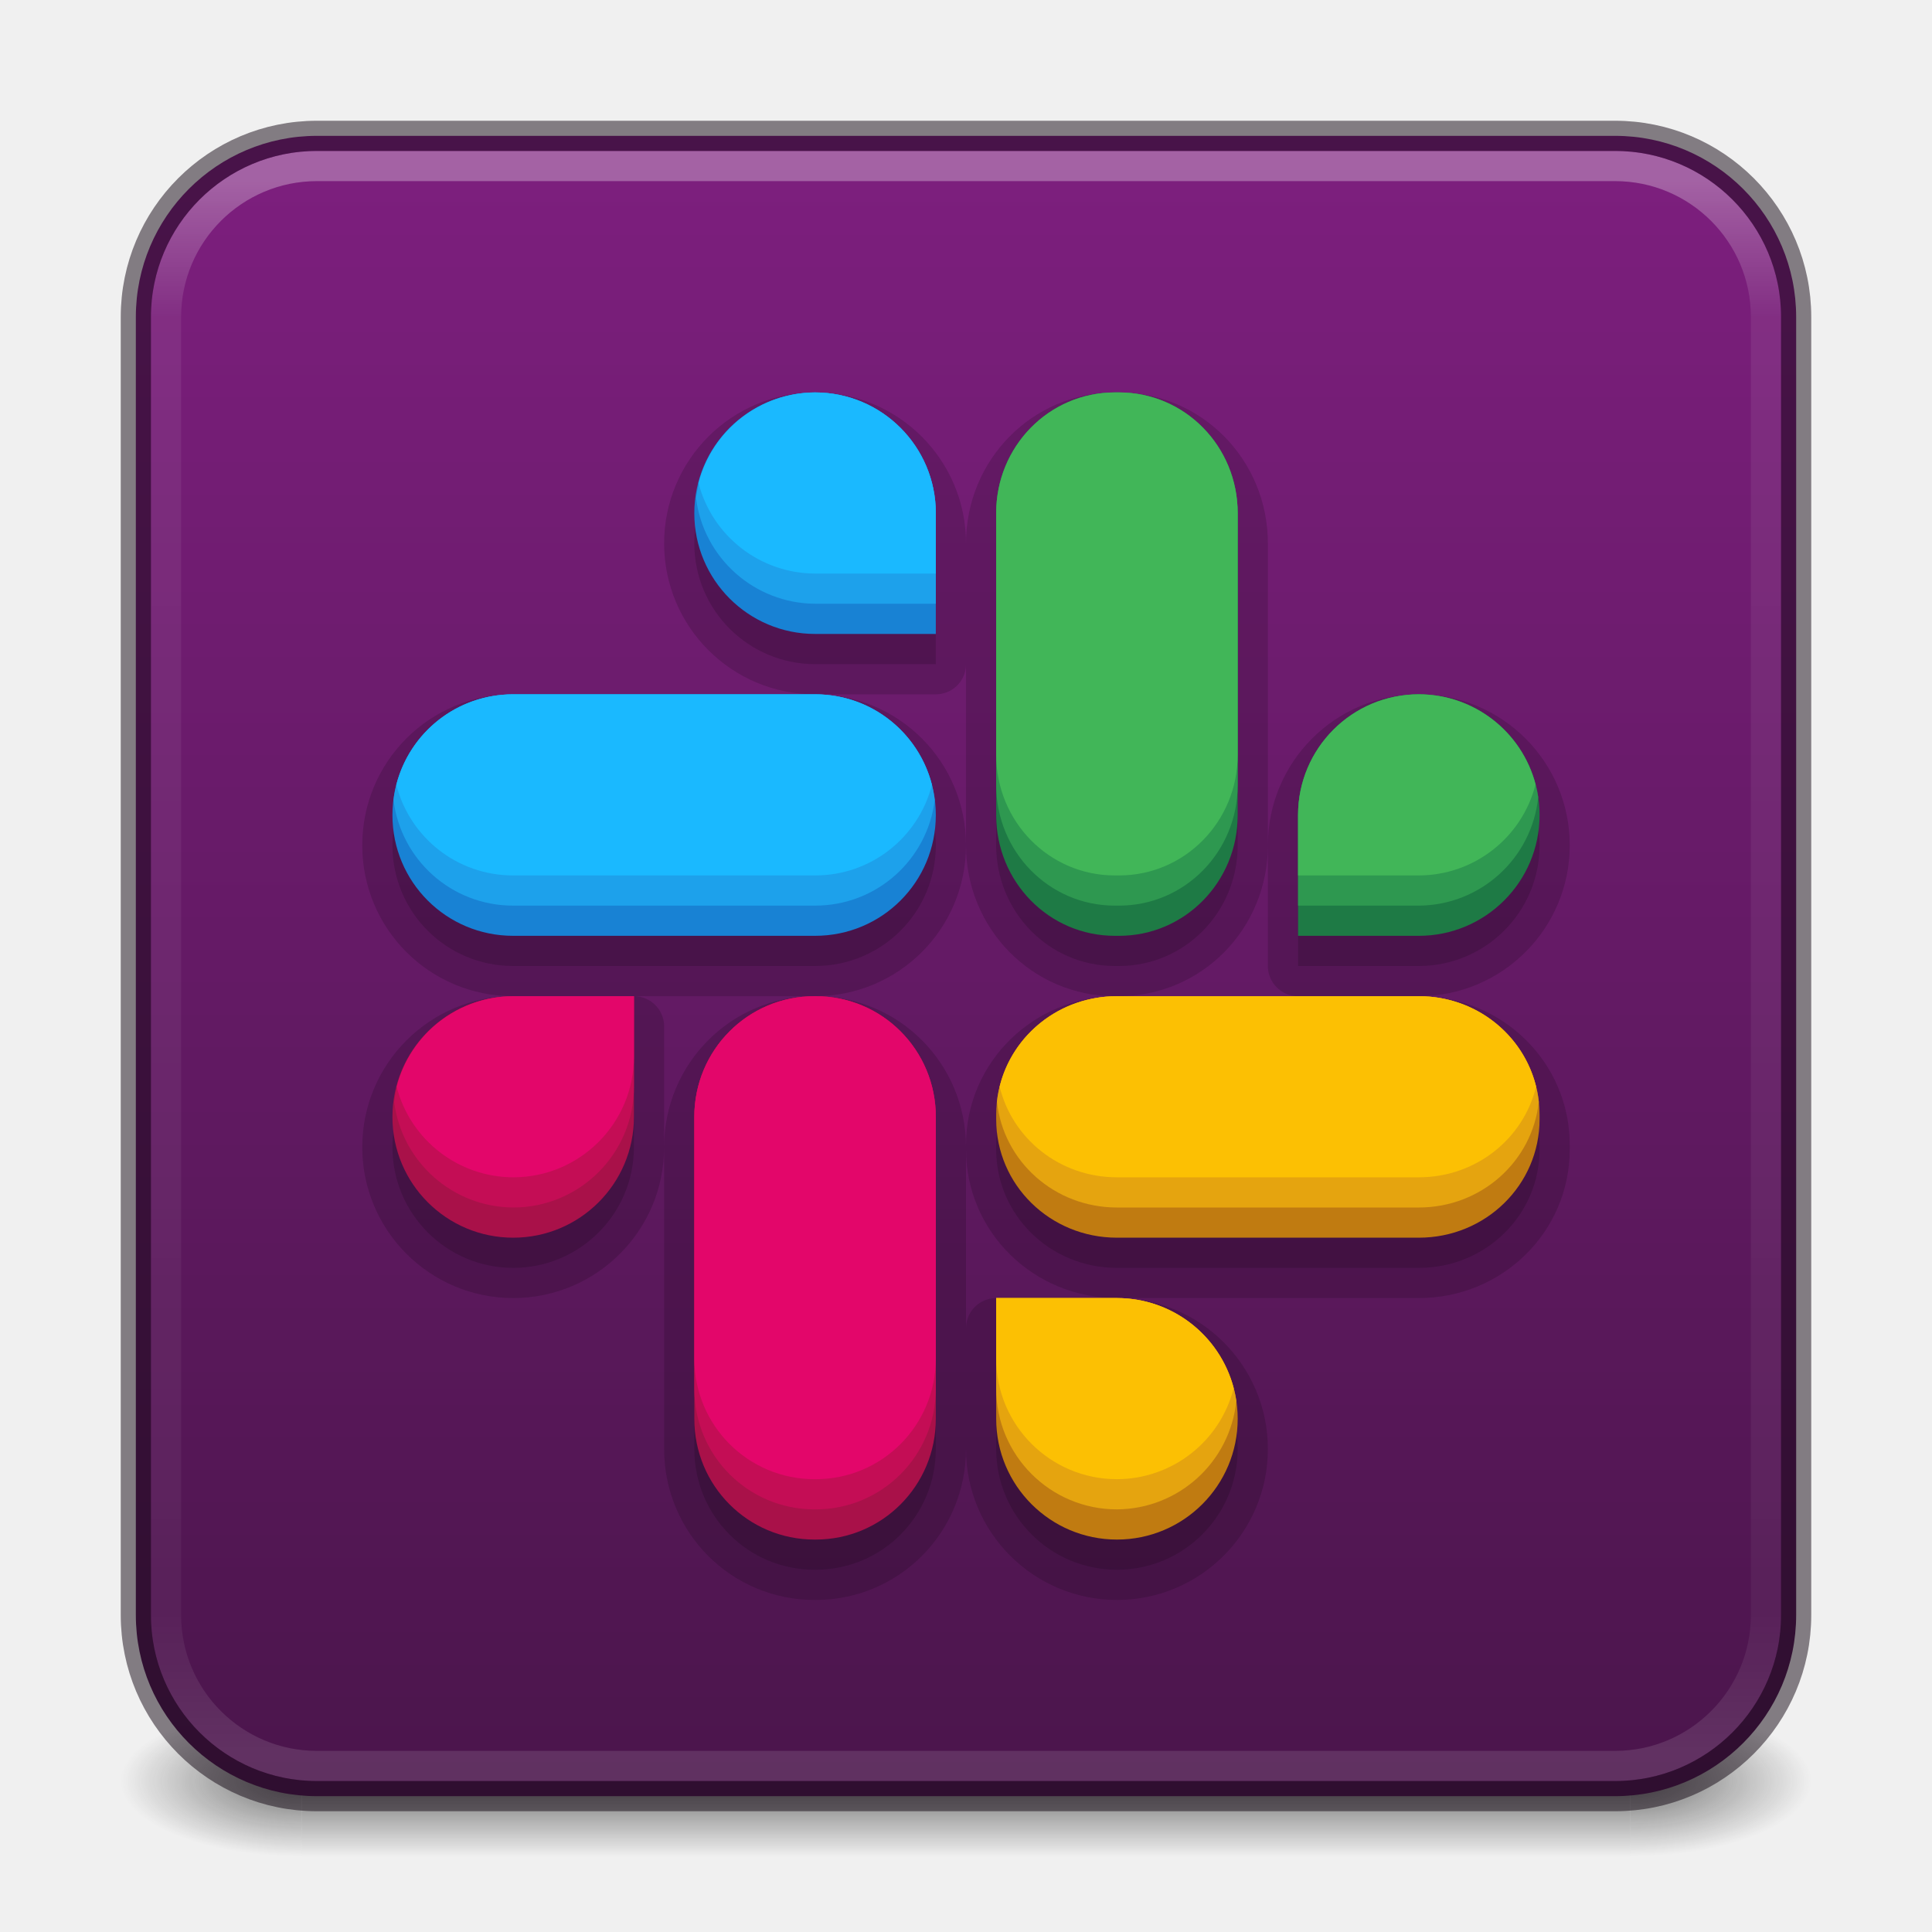
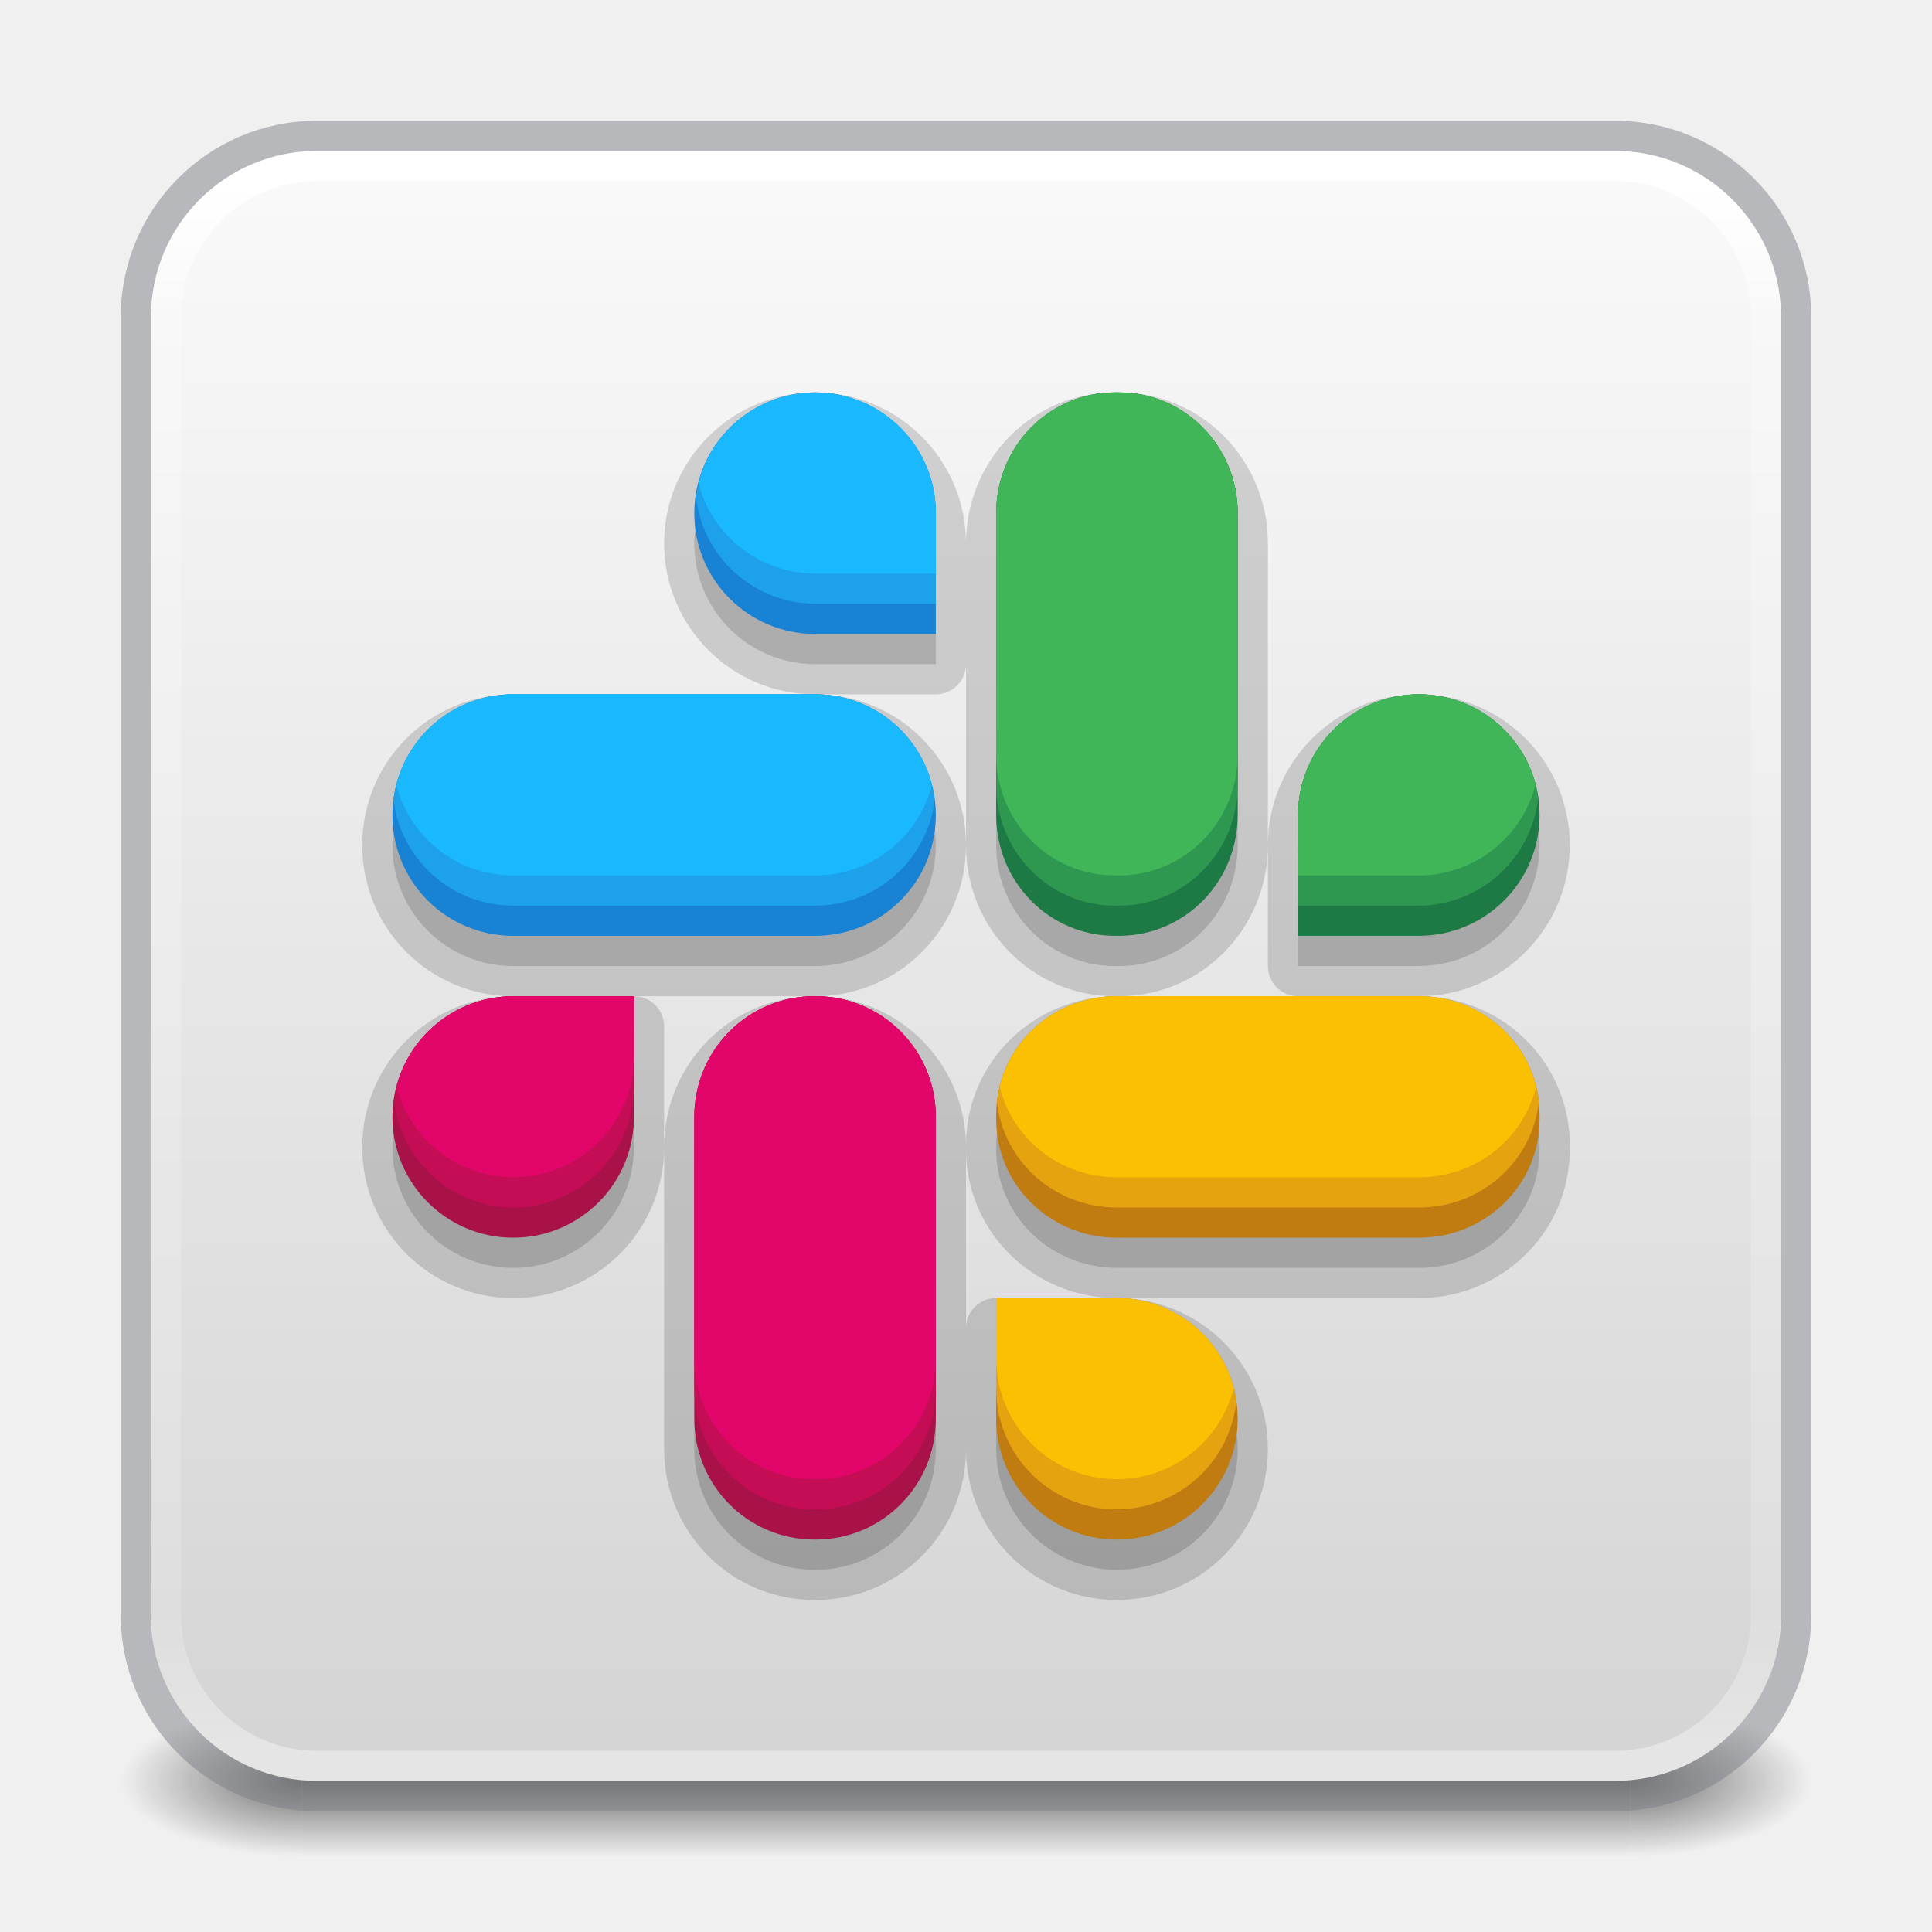
<svg xmlns="http://www.w3.org/2000/svg" xmlns:xlink="http://www.w3.org/1999/xlink" width="64" height="64" viewBox="0 0 64 64" fill="none" version="1.1" id="svg4" xml:space="preserve">
  <defs id="defs4">
-     <linearGradient id="linearGradient1">
-       <stop style="stop-color:#7e1f7f;stop-opacity:1;" offset="0" id="stop1" />
-       <stop style="stop-color:#4a154b;stop-opacity:1;" offset="1" id="stop2" />
+     <linearGradient id="linearGradient4">
+       <stop style="stop-color:#fafafa;stop-opacity:1;" offset="0" id="stop4" />
+       <stop style="stop-color:#d4d4d4;stop-opacity:1;" offset="1" id="stop5" />
    </linearGradient>
    <linearGradient y2="42.053" x2="37.962" y1="5.848" x1="37.962" gradientTransform="matrix(1.432432,0,0,1.436283,-2.378375,-2.399544)" gradientUnits="userSpaceOnUse" id="linearGradient3904" xlink:href="#linearGradient4270" />
    <linearGradient id="linearGradient4270">
      <stop id="stop4272" style="stop-color:#ffffff;stop-opacity:1" offset="0" />
      <stop id="stop4274" style="stop-color:#ffffff;stop-opacity:0.235" offset="0.087" />
      <stop id="stop4276" style="stop-color:#ffffff;stop-opacity:0.157" offset="0.913" />
      <stop id="stop4278" style="stop-color:#ffffff;stop-opacity:0.392" offset="1" />
    </linearGradient>
    <linearGradient id="linearGradient3688-166-749-654">
      <stop offset="0" style="stop-color:#181818;stop-opacity:1" id="stop3088" />
      <stop offset="1" style="stop-color:#181818;stop-opacity:0" id="stop3090" />
    </linearGradient>
    <linearGradient id="linearGradient3702-501-757-795">
      <stop offset="0" style="stop-color:#181818;stop-opacity:0" id="stop3100" />
      <stop offset="0.5" style="stop-color:#181818;stop-opacity:1" id="stop3102" />
      <stop offset="1" style="stop-color:#181818;stop-opacity:0" id="stop3104" />
    </linearGradient>
    <radialGradient cx="4.993" cy="43.5" r="2.5" fx="4.993" fy="43.5" id="radialGradient3337-2-2" xlink:href="#linearGradient3688-166-749-654" gradientUnits="userSpaceOnUse" gradientTransform="matrix(2.404541,0,0,1,41.98575,15.5)" />
    <radialGradient cx="4.993" cy="43.5" r="2.5" fx="4.993" fy="43.5" id="radialGradient3339-1-4" xlink:href="#linearGradient3688-166-749-654" gradientUnits="userSpaceOnUse" gradientTransform="matrix(2.404541,0,0,1,-22.01424,-102.5)" />
    <linearGradient x1="25.058" y1="47.028" x2="25.058" y2="39.999" id="linearGradient6394" xlink:href="#linearGradient3702-501-757-795" gradientUnits="userSpaceOnUse" gradientTransform="matrix(1.571429,0,0,0.7142857,-5.714285,27.92857)" />
    <style id="style1">.g{fill:#000;}.g,.h,.i{stroke-width:0px;}.h{fill:url(#e);}.i{fill:#fff;}</style>
    <style id="style1-6">.cls-1{fill:#fff;}</style>
    <style id="style1-67">.cls-1{fill:#fff;}</style>
-     <linearGradient xlink:href="#linearGradient1" id="linearGradient3" x1="37" y1="4" x2="37" y2="60" gradientUnits="userSpaceOnUse" />
+     <linearGradient xlink:href="#linearGradient4" id="linearGradient5" x1="33.5" y1="5" x2="33.5" y2="59" gradientUnits="userSpaceOnUse" />
  </defs>
  <g id="g866">
    <rect style="opacity:0.6;fill:url(#radialGradient3337-2-2);fill-opacity:1;stroke:none;stroke-width:1.062" id="rect2801-5-5-7-9" y="56.5" x="54" height="5" width="6" />
    <rect style="opacity:0.6;fill:url(#radialGradient3339-1-4);fill-opacity:1;stroke:none;stroke-width:1.062" id="rect3696-3-0-3-7" transform="scale(-1)" y="-61.5" x="-10" height="5" width="6" />
    <rect style="opacity:0.6;fill:url(#linearGradient6394);fill-opacity:1;stroke:none;stroke-width:1.062" id="rect3700-5-6-8-4" y="56.5" x="10" height="5" width="44" />
  </g>
-   <rect width="55" height="55" rx="6" ry="6" x="4.5" y="4.5" id="rect5505-21-3-8-5-2-9" style="color:#000000;display:inline;overflow:visible;visibility:visible;fill:url(#linearGradient3);fill-opacity:1;fill-rule:nonzero;stroke:none;stroke-width:1;marker:none;enable-background:accumulate" />
+   <path id="rect5505-21-3-8-5-2-9" d="m 10.5,5.01 h 43 c 3.05,0 5.49,2.44 5.49,5.49 v 43 c 0,3.05 -2.44,5.49 -5.49,5.49 h -43 c -3.05,0 -5.49,-2.44 -5.49,-5.49 v -43 c 0,-3.05 2.44,-5.49 5.49,-5.49 z" style="color:#000000;display:inline;overflow:visible;visibility:visible;fill:url(#linearGradient5);fill-opacity:1;fill-rule:nonzero;stroke:none;stroke-width:1;marker:none;enable-background:accumulate" />
  <path id="path29" style="fill:#000000;fill-opacity:1;stroke:#000000;stroke-width:2;stroke-linecap:round;stroke-linejoin:round;stroke-opacity:1;opacity:0.15" d="M 27 14 A 4 4 0 0 0 23 18 A 4 4 0 0 0 27 22 L 31 22 L 31 18 A 4 4 0 0 0 27 14 z M 36.93 14 C 34.753 14 33 15.784 33 18 L 33 28 C 33 30.216 34.753 32 36.93 32 L 37.07 32 C 39.247 32 41 30.216 41 28 L 41 18 C 41 15.784 39.247 14 37.07 14 L 36.93 14 z M 17 24 C 14.784 24 13 25.784 13 28 C 13 30.216 14.784 32 17 32 L 27 32 C 29.216 32 31 30.216 31 28 C 31 25.784 29.216 24 27 24 L 17 24 z M 47 24 A 4 4 0 0 0 43 28 L 43 32 L 47 32 A 4 4 0 0 0 51 28 A 4 4 0 0 0 47 24 z M 17 34 A 4 4 0 0 0 13 38 A 4 4 0 0 0 17 42 A 4 4 0 0 0 21 38 L 21 34 L 17 34 z M 26.982 34 C 24.776 34 23 35.784 23 38 L 23 48 C 23 50.216 24.776 52 26.982 52 L 27.018 52 C 29.224 52 31 50.216 31 48 L 31 38 C 31 35.784 29.224 34 27.018 34 L 26.982 34 z M 37 34 C 34.784 34 33 35.75 33 37.924 L 33 38.076 C 33 40.25 34.784 42 37 42 L 47 42 C 49.216 42 51 40.25 51 38.076 L 51 37.924 C 51 35.75 49.216 34 47 34 L 37 34 z M 33 44 L 33 48 A 4 4 0 0 0 37 52 A 4 4 0 0 0 41 48 A 4 4 0 0 0 37 44 L 33 44 z " />
  <path id="path26" style="fill:#000000;fill-opacity:1;stroke:none;stroke-width:2;stroke-linecap:round;stroke-linejoin:round;stroke-opacity:1;opacity:0.15" d="M 27 14 A 4 4 0 0 0 23 18 A 4 4 0 0 0 27 22 L 31 22 L 31 18 A 4 4 0 0 0 27 14 z M 36.93 14 C 34.753 14 33 15.784 33 18 L 33 28 C 33 30.216 34.753 32 36.93 32 L 37.07 32 C 39.247 32 41 30.216 41 28 L 41 18 C 41 15.784 39.247 14 37.07 14 L 36.93 14 z M 17 24 C 14.784 24 13 25.784 13 28 C 13 30.216 14.784 32 17 32 L 27 32 C 29.216 32 31 30.216 31 28 C 31 25.784 29.216 24 27 24 L 17 24 z M 47 24 A 4 4 0 0 0 43 28 L 43 32 L 47 32 A 4 4 0 0 0 51 28 A 4 4 0 0 0 47 24 z M 17 34 A 4 4 0 0 0 13 38 A 4 4 0 0 0 17 42 A 4 4 0 0 0 21 38 L 21 34 L 17 34 z M 26.982 34 C 24.776 34 23 35.784 23 38 L 23 48 C 23 50.216 24.776 52 26.982 52 L 27.018 52 C 29.224 52 31 50.216 31 48 L 31 38 C 31 35.784 29.224 34 27.018 34 L 26.982 34 z M 37 34 C 34.784 34 33 35.75 33 37.924 L 33 38.076 C 33 40.25 34.784 42 37 42 L 47 42 C 49.216 42 51 40.25 51 38.076 L 51 37.924 C 51 35.75 49.216 34 47 34 L 37 34 z M 33 44 L 33 48 A 4 4 0 0 0 37 52 A 4 4 0 0 0 41 48 A 4 4 0 0 0 37 44 L 33 44 z " />
-   <rect style="opacity:0.3;fill:none;stroke:url(#linearGradient3904);stroke-width:1;stroke-linecap:round;stroke-linejoin:round;stroke-miterlimit:4;stroke-dasharray:none;stroke-dashoffset:0;stroke-opacity:1" id="rect6741" y="5.5" x="5.5" ry="5" rx="5" height="53" width="53" />
-   <rect style="color:#000000;display:inline;overflow:visible;visibility:visible;opacity:0.5;fill:none;stroke:#130713;stroke-width:1;stroke-linecap:round;stroke-linejoin:round;stroke-miterlimit:4;stroke-dasharray:none;stroke-dashoffset:0;stroke-opacity:1;marker:none;enable-background:accumulate" id="rect5505-21-9" y="4.5" x="4.5" ry="6" rx="6" height="55" width="55" />
+   <rect style="opacity:1;fill:none;stroke:url(#linearGradient3904);stroke-width:1;stroke-linecap:round;stroke-linejoin:round;stroke-miterlimit:4;stroke-dasharray:none;stroke-dashoffset:0;stroke-opacity:1" id="rect6741" y="5.5" x="5.5" ry="5" rx="5" height="53" width="53" />
+   <rect style="color:#000000;display:inline;overflow:visible;visibility:visible;opacity:0.5;fill:none;stroke:#7e8087;stroke-width:1;stroke-linecap:round;stroke-linejoin:round;stroke-miterlimit:4;stroke-dasharray:none;stroke-dashoffset:0;stroke-opacity:1;marker:none;enable-background:accumulate" id="rect5505-21-9" y="4.5" x="4.5" ry="6" rx="6" height="55" width="55" />
  <path id="rect7" style="fill:#1882d4;fill-opacity:1;stroke:none;stroke-width:2;stroke-linecap:round;stroke-linejoin:round;stroke-opacity:1" d="M -13 27 A 4 4 0 0 0 -17 23 A 4 4 0 0 0 -21 27 L -21 31 L -17 31 A 4 4 0 0 0 -13 27 z M -23 17 C -23 14.784 -24.784 13 -27 13 C -29.216 13 -31 14.784 -31 17 L -31 27 C -31 29.216 -29.216 31 -27 31 C -24.784 31 -23 29.216 -23 27 L -23 17 z " transform="rotate(-90)" />
  <path id="rect8" style="fill:#a91149;fill-opacity:1;stroke:none;stroke-width:2;stroke-linecap:round;stroke-linejoin:round;stroke-opacity:1" d="M -17 -33 A 4 4 0 0 0 -13 -37 A 4 4 0 0 0 -17 -41 A 4 4 0 0 0 -21 -37 L -21 -33 L -17 -33 z M -26.982 -33 C -24.776 -33 -23 -34.784 -23 -37 L -23 -47 C -23 -49.216 -24.776 -51 -26.982 -51 L -27.018 -51 C -29.224 -51 -31 -49.216 -31 -47 L -31 -37 C -31 -34.784 -29.224 -33 -27.018 -33 L -26.982 -33 z " transform="scale(-1)" />
  <path id="rect9" style="fill:#c07b11;fill-opacity:1;stroke:none;stroke-width:2;stroke-linecap:round;stroke-linejoin:round;stroke-opacity:1" d="M 33 -37 C 33 -34.784 34.75 -33 36.924 -33 L 37.076 -33 C 39.25 -33 41 -34.784 41 -37 L 41 -47 C 41 -49.216 39.25 -51 37.076 -51 L 36.924 -51 C 34.75 -51 33 -49.216 33 -47 L 33 -37 z M 43 -33 L 47 -33 A 4 4 0 0 0 51 -37 A 4 4 0 0 0 47 -41 A 4 4 0 0 0 43 -37 L 43 -33 z " transform="rotate(90)" />
  <path id="rect6" style="fill:#1e7a45;fill-opacity:1;stroke:none;stroke-width:2;stroke-linecap:round;stroke-linejoin:round;stroke-opacity:1" d="M 36.93 13 C 34.753 13 33 14.784 33 17 L 33 27 C 33 29.216 34.753 31 36.93 31 L 37.07 31 C 39.247 31 41 29.216 41 27 L 41 17 C 41 14.784 39.247 13 37.07 13 L 36.93 13 z M 47 23 A 4 4 0 0 0 43 27 L 43 31 L 47 31 A 4 4 0 0 0 51 27 A 4 4 0 0 0 47 23 z " />
  <path id="path18" style="fill:#1da1eb;fill-opacity:1;stroke:none;stroke-width:2;stroke-linecap:round;stroke-linejoin:round;stroke-opacity:1" d="M 27 13 A 4 4 0 0 0 23.057 16.5 A 4 4 0 0 0 27 20 L 31 20 L 31 17 A 4 4 0 0 0 27 13 z M 17 23 C 14.954 23 13.28 24.522 13.035 26.5 C 13.28 28.478 14.954 30 17 30 L 27 30 C 29.046 30 30.72 28.478 30.965 26.5 C 30.72 24.522 29.046 23 27 23 L 17 23 z " />
  <path id="path19" style="fill:#1ab9ff;fill-opacity:1;stroke:none;stroke-width:2;stroke-linecap:round;stroke-linejoin:round;stroke-opacity:1" d="M 27 13 A 4 4 0 0 0 23.139 16 A 4 4 0 0 0 27 19 L 31 19 L 31 17 A 4 4 0 0 0 27 13 z M 17 23 C 15.13 23 13.571 24.272 13.129 26 C 13.571 27.728 15.13 29 17 29 L 27 29 C 28.87 29 30.429 27.728 30.871 26 C 30.429 24.272 28.87 23 27 23 L 17 23 z " />
  <path id="path20" style="fill:#2e9850;fill-opacity:1;stroke:none;stroke-width:2;stroke-linecap:round;stroke-linejoin:round;stroke-opacity:1" d="M 36.93 13 C 34.753 13 33 14.784 33 17 L 33 26 C 33 28.216 34.753 30 36.93 30 L 37.07 30 C 39.247 30 41 28.216 41 26 L 41 17 C 41 14.784 39.247 13 37.07 13 L 36.93 13 z M 47 23 A 4 4 0 0 0 43 27 L 43 30 L 47 30 A 4 4 0 0 0 50.955 26.404 A 4 4 0 0 0 50.955 26.402 A 4 4 0 0 0 47 23 z " />
  <path id="path21" style="fill:#41b658;fill-opacity:1;stroke:none;stroke-width:2;stroke-linecap:round;stroke-linejoin:round;stroke-opacity:1" d="M 36.93 13 C 34.753 13 33 14.784 33 17 L 33 25 C 33 27.216 34.753 29 36.93 29 L 37.07 29 C 39.247 29 41 27.216 41 25 L 41 17 C 41 14.784 39.247 13 37.07 13 L 36.93 13 z M 47 23 A 4 4 0 0 0 43 27 L 43 29 L 47 29 A 4 4 0 0 0 50.867 25.986 A 4 4 0 0 0 47 23 z " />
  <path id="path22" style="fill:#e5a40f;fill-opacity:1;stroke:none;stroke-width:2;stroke-linecap:round;stroke-linejoin:round;stroke-opacity:1" d="M 37 33 C 34.93 33 33.24 34.527 33.025 36.5 C 33.24 38.473 34.93 40 37 40 L 47 40 C 49.07 40 50.76 38.473 50.975 36.5 C 50.76 34.527 49.07 33 47 33 L 37 33 z M 33 43 L 33 46 A 4 4 0 0 0 37 50 A 4 4 0 0 0 40.955 46.404 A 4 4 0 0 0 40.955 46.402 A 4 4 0 0 0 37 43 L 33 43 z " />
  <path id="path23" style="fill:#fcc003;fill-opacity:1;stroke:none;stroke-width:2;stroke-linecap:round;stroke-linejoin:round;stroke-opacity:1" d="M 37 33 C 35.109 33 33.537 34.275 33.115 36 C 33.537 37.725 35.109 39 37 39 L 47 39 C 48.891 39 50.463 37.725 50.885 36 C 50.463 34.275 48.891 33 47 33 L 37 33 z M 33 43 L 33 45 A 4 4 0 0 0 37 49 A 4 4 0 0 0 40.867 45.986 A 4 4 0 0 0 37 43 L 33 43 z " />
  <path id="path24" style="fill:#c40d55;fill-opacity:1;stroke:none;stroke-width:2;stroke-linecap:round;stroke-linejoin:round;stroke-opacity:1" d="M 17 33 A 4 4 0 0 0 13.057 36.5 A 4 4 0 0 0 17 40 A 4 4 0 0 0 21 36 L 21 33 L 17 33 z M 26.982 33 C 24.776 33 23 34.784 23 37 L 23 46 C 23 48.216 24.776 50 26.982 50 L 27.018 50 C 29.224 50 31 48.216 31 46 L 31 37 C 31 34.784 29.224 33 27.018 33 L 26.982 33 z " />
  <path id="path25" style="fill:#e3066a;fill-opacity:1;stroke:none;stroke-width:2;stroke-linecap:round;stroke-linejoin:round;stroke-opacity:1" d="M 17 33 A 4 4 0 0 0 13.139 36 A 4 4 0 0 0 17 39 A 4 4 0 0 0 21 35 L 21 33 L 17 33 z M 26.982 33 C 24.776 33 23 34.784 23 37 L 23 45 C 23 47.216 24.776 49 26.982 49 L 27.018 49 C 29.224 49 31 47.216 31 45 L 31 37 C 31 34.784 29.224 33 27.018 33 L 26.982 33 z " />
</svg>
